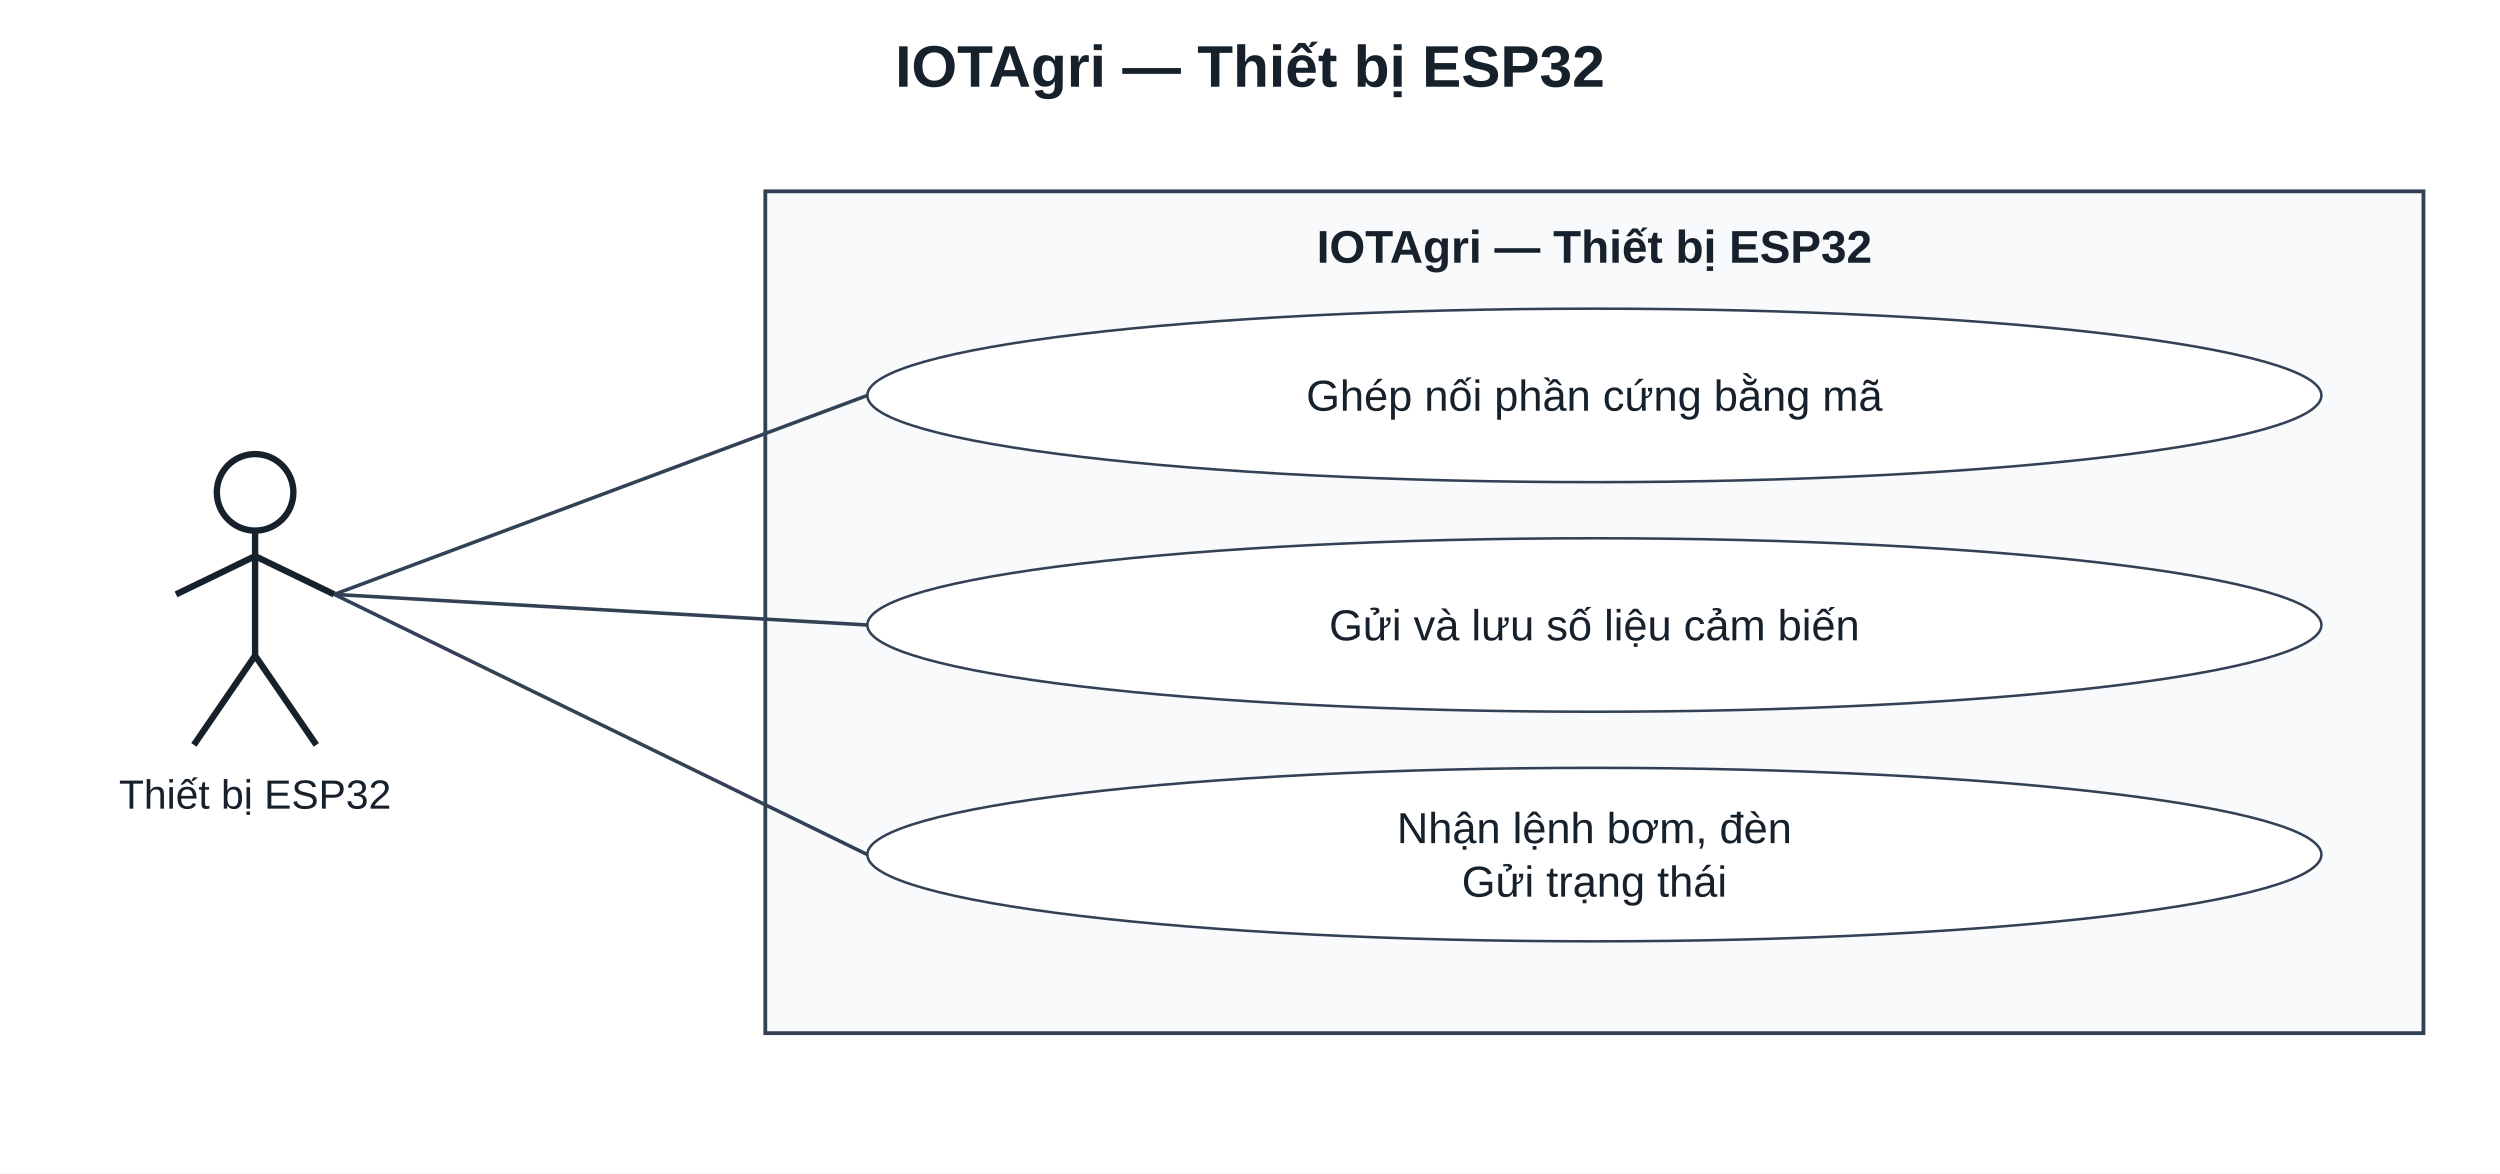
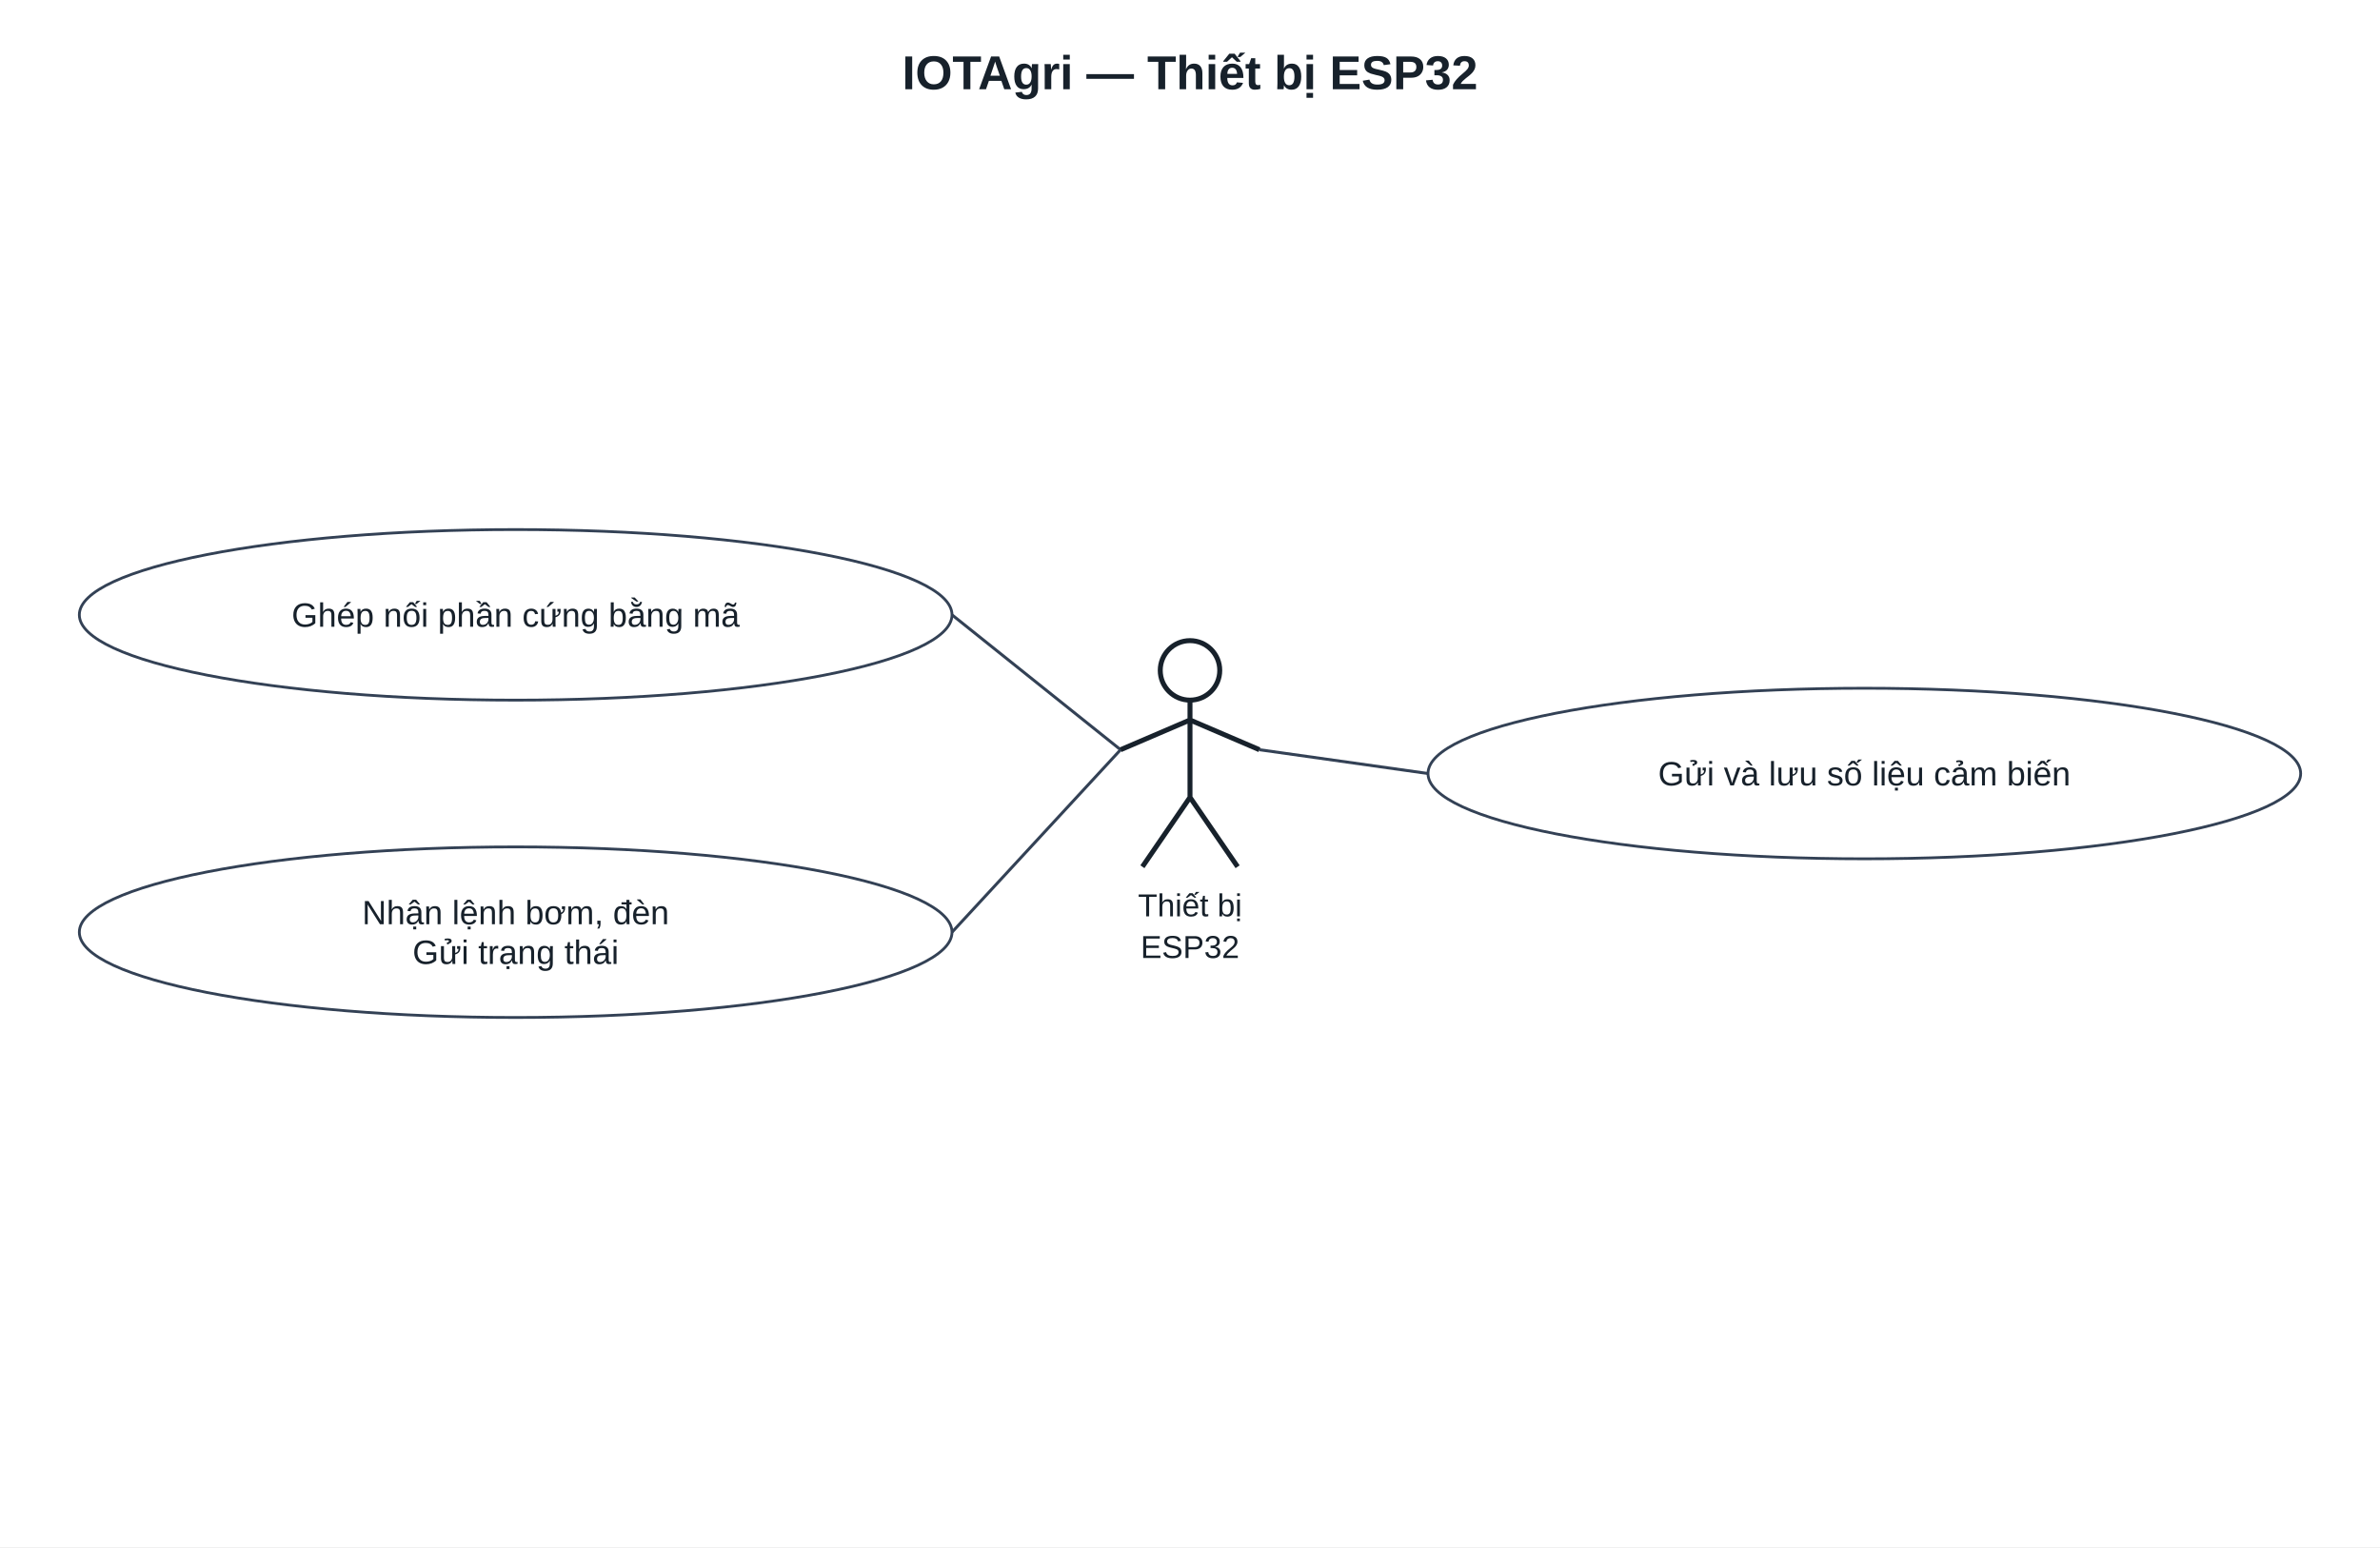
- <svg xmlns="http://www.w3.org/2000/svg" width="980" height="460" viewBox="0 0 980 460" role="img" aria-labelledby="title desc">
+ <svg xmlns="http://www.w3.org/2000/svg" width="1200" height="780" viewBox="0 0 1200 780" role="img" aria-labelledby="title desc">
  <rect width="100%" height="100%" fill="white" />
  <g font-family="Arial, sans-serif" fill="#17212b">
-     <text x="490" y="34" text-anchor="middle" font-size="23" font-weight="bold">IOTAgri — Thiết bị ESP32</text>
-     <g data-actor="ESP">
-       <rect x="300" y="75" width="650" height="330" fill="#f8fafc" stroke="#334155" stroke-width="1.5" />
-       <text x="625" y="103" text-anchor="middle" font-size="18" font-weight="bold">IOTAgri — Thiết bị ESP32</text>
+     <g data-actor="ESP" transform="translate(0 0)">
+       <text x="600" y="45" text-anchor="middle" font-size="24" font-weight="bold">IOTAgri — Thiết bị ESP32</text>
+       <line data-usecase="ESPUC1" x1="565" y1="378" x2="480" y2="310.0" stroke="#334155" stroke-width="1.5" />
+       <ellipse data-usecase="ESPUC1" cx="260" cy="310.0" rx="220" ry="43" fill="#FFFFFF" stroke="#334155" stroke-width="1.4" />
+       <text x="260" y="316.0" text-anchor="middle" font-size="17" font-weight="normal">Ghép nối phần cứng bằng mã</text>
+       <line data-usecase="ESPUC2" x1="635" y1="378" x2="720" y2="390" stroke="#334155" stroke-width="1.5" />
+       <ellipse data-usecase="ESPUC2" cx="940" cy="390" rx="220" ry="43" fill="#FFFFFF" stroke="#334155" stroke-width="1.4" />
+       <text x="940" y="396.0" text-anchor="middle" font-size="17" font-weight="normal">Gửi và lưu số liệu cảm biến</text>
+       <line data-usecase="ESPUC3" x1="565" y1="378" x2="480" y2="470.0" stroke="#334155" stroke-width="1.5" />
+       <ellipse data-usecase="ESPUC3" cx="260" cy="470.0" rx="220" ry="43" fill="#FFFFFF" stroke="#334155" stroke-width="1.4" />
+       <text x="260" y="466.0" text-anchor="middle" font-size="17" font-weight="normal">Nhận lệnh bơm, đèn</text>
+       <text x="260" y="486.0" text-anchor="middle" font-size="17" font-weight="normal">Gửi trạng thái</text>
      <g fill="none" stroke="#17212b" stroke-width="2.5">
-         <circle cx="100" cy="193.0" r="15" />
-         <path d="M100 208.0 V257.0 M69 233.0 L100 218.0 L131 233.0 M100 257.0 L76 292.0 M100 257.0 L124 292.0" />
+         <circle cx="600" cy="338" r="15" />
+         <path d="M600 353 V402 M565 378 L600 363 L635 378 M600 402 L576 437 M600 402 L624 437" />
      </g>
-       <text x="100" y="317.0" text-anchor="middle" font-size="16" font-weight="normal">Thiết bị ESP32</text>
-       <line data-usecase="ESPUC1" x1="131" y1="233.0" x2="340" y2="155.0" stroke="#334155" stroke-width="1.4" />
-       <ellipse data-usecase="ESPUC1" cx="625" cy="155.0" rx="285" ry="34" fill="#FFFFFF" stroke="#334155" />
-       <text x="625" y="161.0" text-anchor="middle" font-size="17" font-weight="normal">Ghép nối phần cứng bằng mã</text>
-       <line data-usecase="ESPUC2" x1="131" y1="233.0" x2="340" y2="245.0" stroke="#334155" stroke-width="1.4" />
-       <ellipse data-usecase="ESPUC2" cx="625" cy="245.0" rx="285" ry="34" fill="#FFFFFF" stroke="#334155" />
-       <text x="625" y="251.0" text-anchor="middle" font-size="17" font-weight="normal">Gửi và lưu số liệu cảm biến</text>
-       <line data-usecase="ESPUC3" x1="131" y1="233.0" x2="340" y2="335.0" stroke="#334155" stroke-width="1.4" />
-       <ellipse data-usecase="ESPUC3" cx="625" cy="335.0" rx="285" ry="34" fill="#FFFFFF" stroke="#334155" />
-       <text x="625" y="330.5" text-anchor="middle" font-size="17" font-weight="normal">Nhận lệnh bơm, đèn</text>
-       <text x="625" y="351.5" text-anchor="middle" font-size="17" font-weight="normal">Gửi trạng thái</text>
+       <text x="600" y="462" text-anchor="middle" font-size="16" font-weight="normal">Thiết bị</text>
+       <text x="600" y="483" text-anchor="middle" font-size="16" font-weight="normal">ESP32</text>
    </g>
  </g>
</svg>
